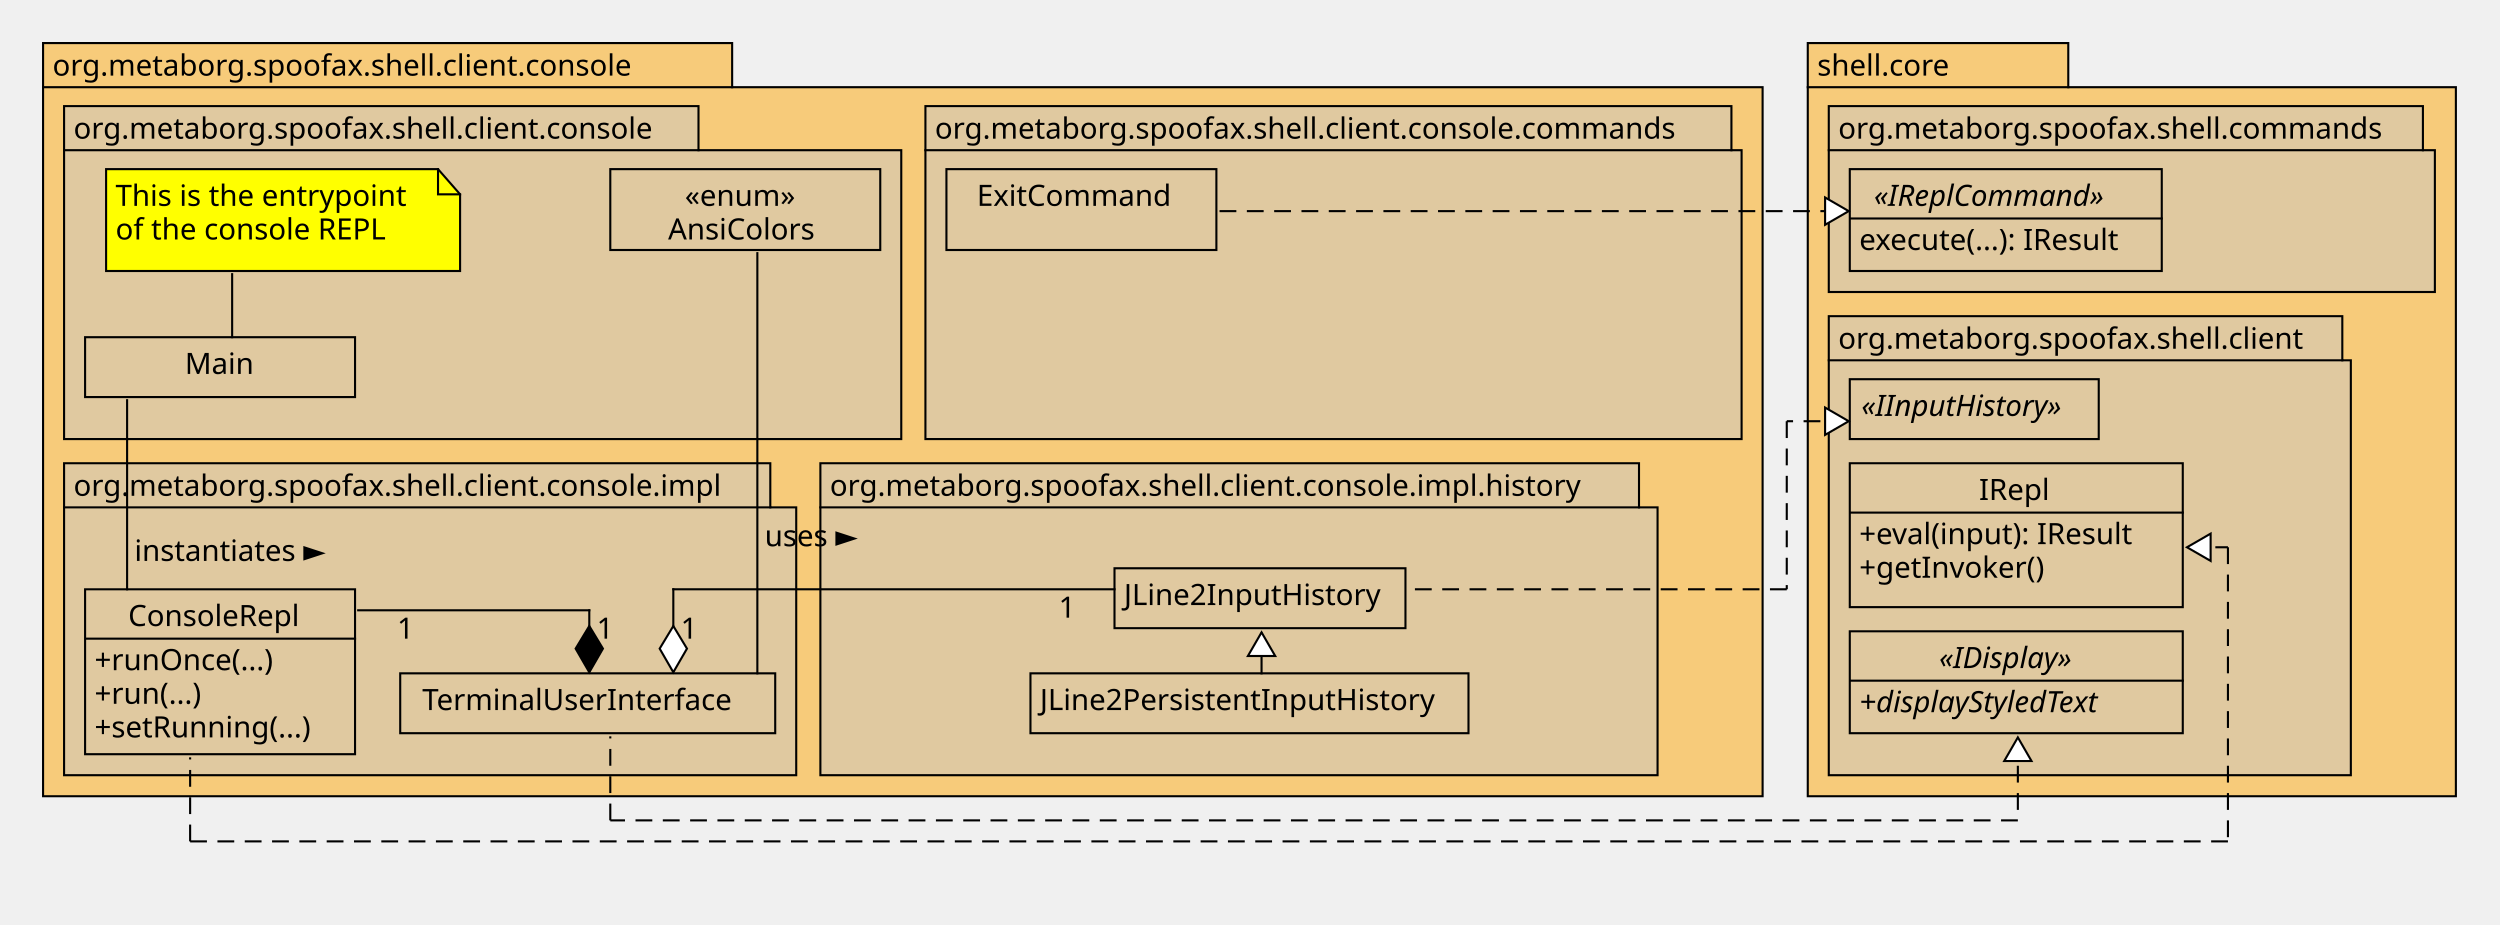
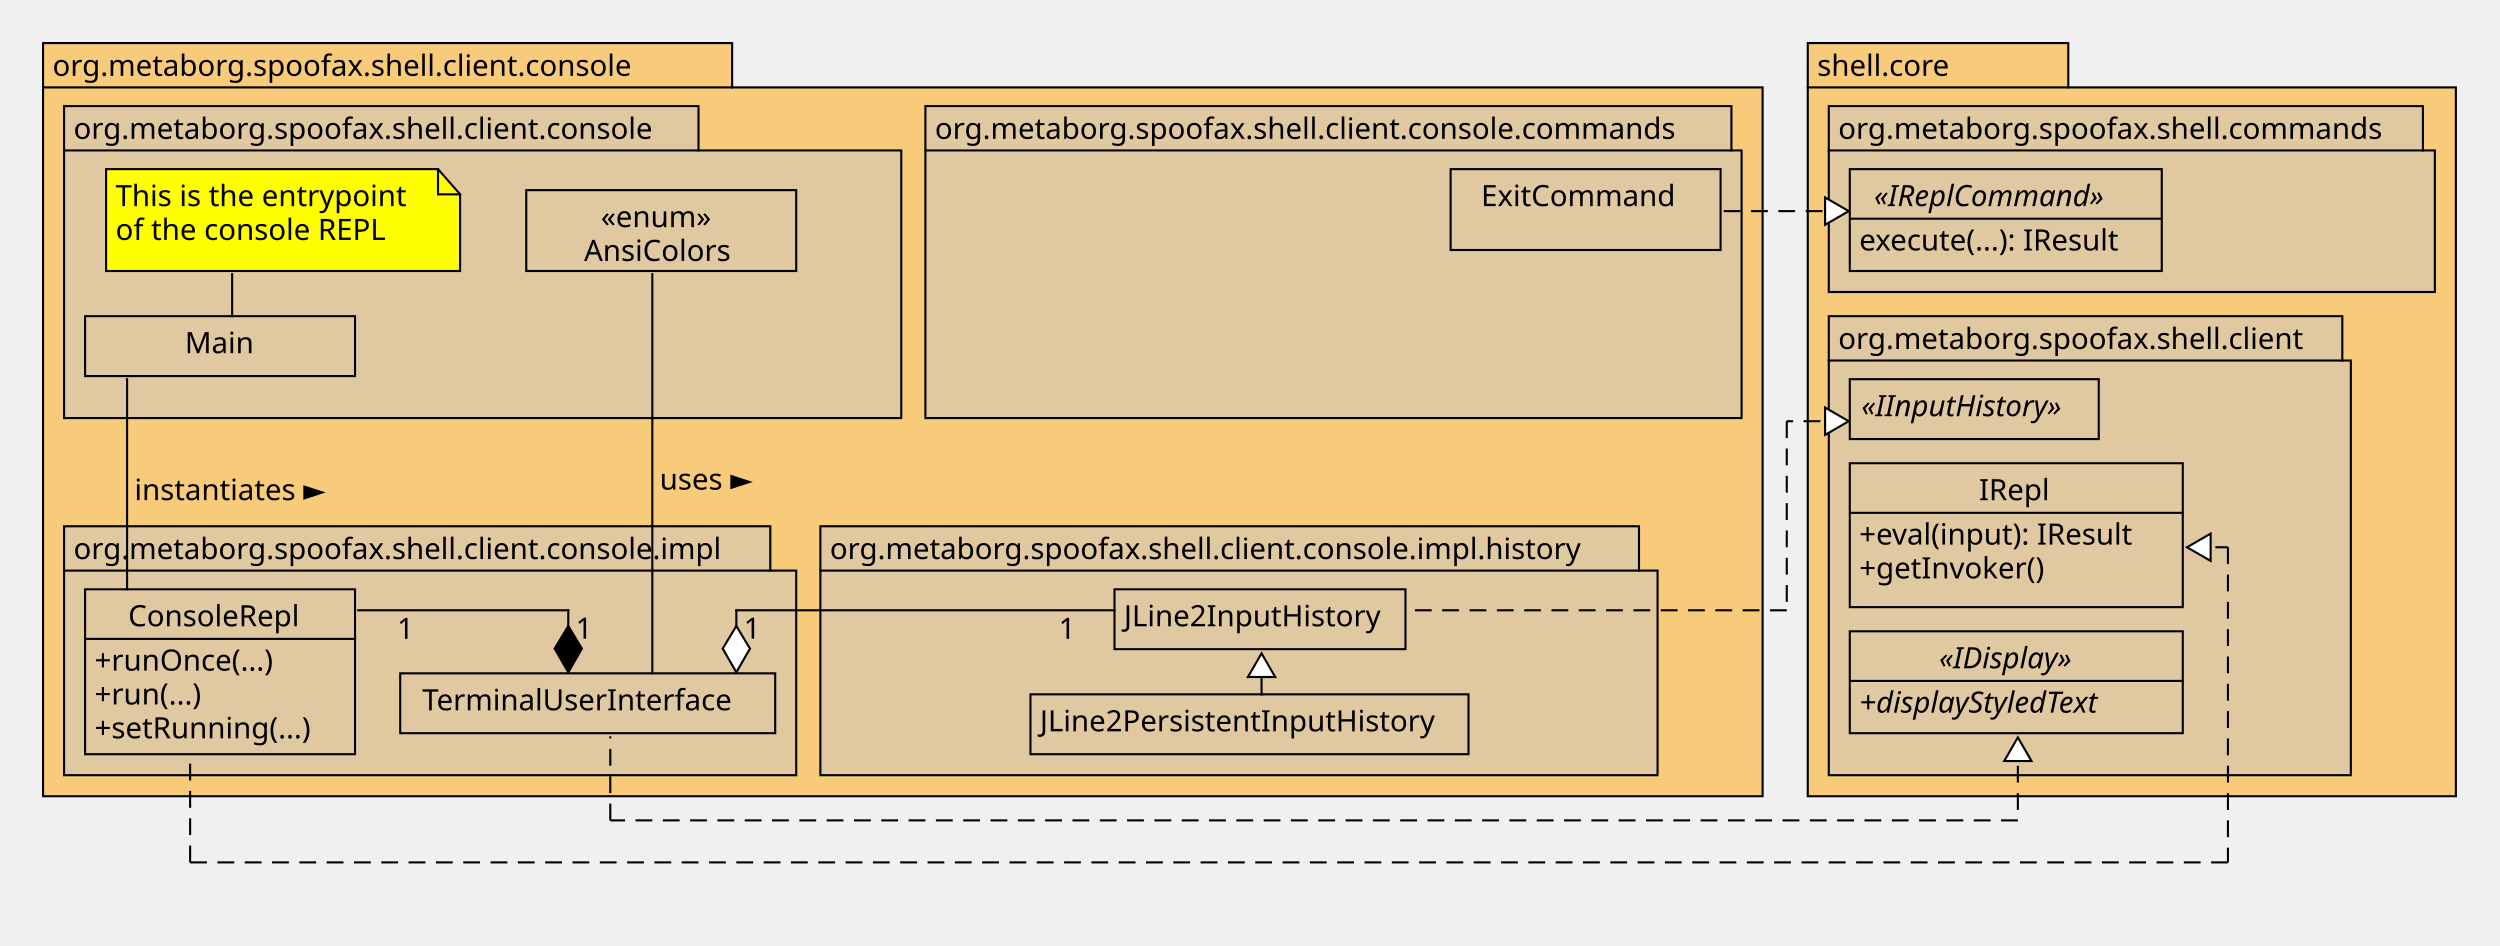
- <svg xmlns="http://www.w3.org/2000/svg" fill-opacity="1" color-rendering="auto" color-interpolation="auto" text-rendering="auto" stroke="black" stroke-linecap="square" width="1190" stroke-miterlimit="10" shape-rendering="auto" stroke-opacity="1" fill="black" stroke-dasharray="none" font-weight="normal" stroke-width="1" viewBox="190 120 1190 440" height="440" font-family="'Dialog'" font-style="normal" stroke-linejoin="miter" font-size="12px" stroke-dashoffset="0" image-rendering="auto">
+ <svg xmlns="http://www.w3.org/2000/svg" fill-opacity="1" color-rendering="auto" color-interpolation="auto" text-rendering="auto" stroke="black" stroke-linecap="square" width="1190" stroke-miterlimit="10" shape-rendering="auto" stroke-opacity="1" fill="black" stroke-dasharray="none" font-weight="normal" stroke-width="1" viewBox="190 120 1190 450" height="450" font-family="'Dialog'" font-style="normal" stroke-linejoin="miter" font-size="12px" stroke-dashoffset="0" image-rendering="auto">
  <defs id="genericDefs" />
  <g>
    <defs id="defs1">
      <clipPath clipPathUnits="userSpaceOnUse" id="clipPath1">
        <path d="M0 0 L2147483647 0 L2147483647 2147483647 L0 2147483647 L0 0 Z" />
      </clipPath>
      <clipPath clipPathUnits="userSpaceOnUse" id="clipPath2">
        <path d="M0 0 L0 360 L820 360 L820 0 Z" />
      </clipPath>
      <clipPath clipPathUnits="userSpaceOnUse" id="clipPath3">
        <path d="M0 0 L0 360 L310 360 L310 0 Z" />
      </clipPath>
      <clipPath clipPathUnits="userSpaceOnUse" id="clipPath4">
        <path d="M0 0 L0 90 L290 90 L290 0 Z" />
      </clipPath>
      <clipPath clipPathUnits="userSpaceOnUse" id="clipPath5">
        <path d="M0 0 L0 220 L250 220 L250 0 Z" />
      </clipPath>
      <clipPath clipPathUnits="userSpaceOnUse" id="clipPath6">
+         <path d="M0 0 L0 120 L400 120 L400 0 Z" />
+       </clipPath>
+       <clipPath clipPathUnits="userSpaceOnUse" id="clipPath7">
+         <path d="M0 0 L0 150 L390 150 L390 0 Z" />
+       </clipPath>
+       <clipPath clipPathUnits="userSpaceOnUse" id="clipPath8">
+         <path d="M0 0 L0 120 L350 120 L350 0 Z" />
+       </clipPath>
+       <clipPath clipPathUnits="userSpaceOnUse" id="clipPath9">
        <path d="M0 0 L0 150 L400 150 L400 0 Z" />
-       </clipPath>
-       <clipPath clipPathUnits="userSpaceOnUse" id="clipPath7">
-         <path d="M0 0 L0 160 L390 160 L390 0 Z" />
-       </clipPath>
-       <clipPath clipPathUnits="userSpaceOnUse" id="clipPath8">
-         <path d="M0 0 L0 150 L350 150 L350 0 Z" />
-       </clipPath>
-       <clipPath clipPathUnits="userSpaceOnUse" id="clipPath9">
-         <path d="M0 0 L0 160 L400 160 L400 0 Z" />
      </clipPath>
      <clipPath clipPathUnits="userSpaceOnUse" id="clipPath10">
        <path d="M0 0 L0 70 L160 70 L160 0 Z" />
      </clipPath>
      <clipPath clipPathUnits="userSpaceOnUse" id="clipPath11">
        <path d="M0 0 L0 30 L210 30 L210 0 Z" />
      </clipPath>
      <clipPath clipPathUnits="userSpaceOnUse" id="clipPath12">
        <path d="M0 0 L0 30 L140 30 L140 0 Z" />
      </clipPath>
      <clipPath clipPathUnits="userSpaceOnUse" id="clipPath13">
        <path d="M0 0 L0 40 L130 40 L130 0 Z" />
      </clipPath>
      <clipPath clipPathUnits="userSpaceOnUse" id="clipPath14">
        <path d="M0 0 L0 50 L170 50 L170 0 Z" />
      </clipPath>
      <clipPath clipPathUnits="userSpaceOnUse" id="clipPath15">
        <path d="M0 0 L0 30 L130 30 L130 0 Z" />
      </clipPath>
      <clipPath clipPathUnits="userSpaceOnUse" id="clipPath16">
        <path d="M0 0 L0 80 L130 80 L130 0 Z" />
      </clipPath>
      <clipPath clipPathUnits="userSpaceOnUse" id="clipPath17">
        <path d="M0 0 L0 30 L120 30 L120 0 Z" />
      </clipPath>
      <clipPath clipPathUnits="userSpaceOnUse" id="clipPath18">
        <path d="M0 0 L0 30 L180 30 L180 0 Z" />
      </clipPath>
      <clipPath clipPathUnits="userSpaceOnUse" id="clipPath19">
        <path d="M0 0 L0 50 L160 50 L160 0 Z" />
      </clipPath>
      <clipPath clipPathUnits="userSpaceOnUse" id="clipPath20">
        <path d="M0 0 L0 50 L150 50 L150 0 Z" />
      </clipPath>
      <clipPath clipPathUnits="userSpaceOnUse" id="clipPath21">
-         <path d="M0 0 L0 170 L1000 170 L1000 0 Z" />
+         <path d="M0 0 L0 180 L1000 180 L1000 0 Z" />
      </clipPath>
      <clipPath clipPathUnits="userSpaceOnUse" id="clipPath22">
-         <path d="M0 0 L0 110 L240 110 L240 0 Z" />
+         <path d="M0 0 L0 120 L240 120 L240 0 Z" />
      </clipPath>
      <clipPath clipPathUnits="userSpaceOnUse" id="clipPath23">
        <path d="M0 0 L0 50 L30 50 L30 0 Z" />
      </clipPath>
      <clipPath clipPathUnits="userSpaceOnUse" id="clipPath24">
-         <path d="M0 0 L0 70 L240 70 L240 0 Z" />
+         <path d="M0 0 L0 60 L210 60 L210 0 Z" />
      </clipPath>
      <clipPath clipPathUnits="userSpaceOnUse" id="clipPath25">
-         <path d="M0 0 L0 30 L330 30 L330 0 Z" />
+         <path d="M0 0 L0 30 L90 30 L90 0 Z" />
      </clipPath>
      <clipPath clipPathUnits="userSpaceOnUse" id="clipPath26">
-         <path d="M0 0 L0 120 L120 120 L120 0 Z" />
+         <path d="M0 0 L0 130 L120 130 L120 0 Z" />
      </clipPath>
      <clipPath clipPathUnits="userSpaceOnUse" id="clipPath27">
-         <path d="M0 0 L0 60 L30 60 L30 0 Z" />
+         <path d="M0 0 L0 60 L130 60 L130 0 Z" />
      </clipPath>
      <clipPath clipPathUnits="userSpaceOnUse" id="clipPath28">
-         <path d="M0 0 L0 60 L140 60 L140 0 Z" />
+         <path d="M0 0 L0 220 L70 220 L70 0 Z" />
      </clipPath>
      <clipPath clipPathUnits="userSpaceOnUse" id="clipPath29">
-         <path d="M0 0 L0 230 L70 230 L70 0 Z" />
-       </clipPath>
-       <clipPath clipPathUnits="userSpaceOnUse" id="clipPath30">
        <path d="M0 0 L0 70 L700 70 L700 0 Z" />
      </clipPath>
    </defs>
    <g fill="rgb(255,165,0)" fill-opacity="0.49" transform="translate(210,140)" stroke-opacity="0.49" stroke="rgb(255,165,0)">
-       <path d="M0.5 0.5 L328.5 0.5 L328.5 21.5 L819 21.5 L819 359 L0.5 359 Z" stroke="none" clip-path="url(#clipPath2)" />
+       <path d="M0.5 0.5 L328.5 0.5 L328.5 21.609 L819 21.609 L819 359 L0.5 359 Z" stroke="none" clip-path="url(#clipPath2)" />
    </g>
    <g transform="translate(210,140)">
-       <path fill="none" d="M0.5 0.5 L328.5 0.5 L328.5 21.5 L819 21.5 L819 359 L0.5 359 Z" clip-path="url(#clipPath2)" />
-       <path fill="none" d="M0.5 21.5 L328.5 21.5" clip-path="url(#clipPath2)" />
-       <text x="5" font-size="14px" y="16" clip-path="url(#clipPath2)" font-family="sans-serif" stroke="none" xml:space="preserve">org.metaborg.spoofax.shell.client.console</text>
+       <path fill="none" d="M0.5 0.5 L328.5 0.5 L328.5 21.609 L819 21.609 L819 359 L0.5 359 Z" clip-path="url(#clipPath2)" />
+       <path fill="none" d="M0.5 21.609 L328.5 21.609" clip-path="url(#clipPath2)" />
+       <text x="5" font-size="14px" y="16.109" clip-path="url(#clipPath2)" font-family="sans-serif" stroke="none" xml:space="preserve">org.metaborg.spoofax.shell.client.console</text>
    </g>
    <g fill="rgb(255,165,0)" fill-opacity="0.49" transform="translate(1050,140)" stroke-opacity="0.49" stroke="rgb(255,165,0)">
-       <path d="M0.5 0.5 L124.5 0.5 L124.5 21.5 L309 21.5 L309 359 L0.5 359 Z" stroke="none" clip-path="url(#clipPath3)" />
+       <path d="M0.5 0.5 L124.5 0.5 L124.5 21.609 L309 21.609 L309 359 L0.5 359 Z" stroke="none" clip-path="url(#clipPath3)" />
    </g>
    <g transform="translate(1050,140)">
-       <path fill="none" d="M0.5 0.5 L124.5 0.5 L124.5 21.5 L309 21.5 L309 359 L0.5 359 Z" clip-path="url(#clipPath3)" />
-       <path fill="none" d="M0.5 21.5 L124.5 21.5" clip-path="url(#clipPath3)" />
-       <text x="5" font-size="14px" y="16" clip-path="url(#clipPath3)" font-family="sans-serif" stroke="none" xml:space="preserve">shell.core</text>
+       <path fill="none" d="M0.5 0.5 L124.5 0.5 L124.5 21.609 L309 21.609 L309 359 L0.5 359 Z" clip-path="url(#clipPath3)" />
+       <path fill="none" d="M0.5 21.609 L124.5 21.609" clip-path="url(#clipPath3)" />
+       <text x="5" font-size="14px" y="16.109" clip-path="url(#clipPath3)" font-family="sans-serif" stroke="none" xml:space="preserve">shell.core</text>
    </g>
    <g fill="rgb(200,200,200)" fill-opacity="0.49" transform="translate(1060,170)" stroke-opacity="0.49" stroke="rgb(200,200,200)">
-       <path d="M0.5 0.5 L283.308 0.5 L283.308 21.5 L289 21.5 L289 89 L0.5 89 Z" stroke="none" clip-path="url(#clipPath4)" />
+       <path d="M0.5 0.5 L283.308 0.5 L283.308 21.609 L289 21.609 L289 89 L0.5 89 Z" stroke="none" clip-path="url(#clipPath4)" />
    </g>
    <g transform="translate(1060,170)">
-       <path fill="none" d="M0.5 0.5 L283.308 0.5 L283.308 21.5 L289 21.5 L289 89 L0.5 89 Z" clip-path="url(#clipPath4)" />
-       <path fill="none" d="M0.5 21.5 L283.308 21.5" clip-path="url(#clipPath4)" />
-       <text x="5" font-size="14px" y="16" clip-path="url(#clipPath4)" font-family="sans-serif" stroke="none" xml:space="preserve">org.metaborg.spoofax.shell.commands</text>
+       <path fill="none" d="M0.5 0.5 L283.308 0.5 L283.308 21.609 L289 21.609 L289 89 L0.5 89 Z" clip-path="url(#clipPath4)" />
+       <path fill="none" d="M0.5 21.609 L283.308 21.609" clip-path="url(#clipPath4)" />
+       <text x="5" font-size="14px" y="16.109" clip-path="url(#clipPath4)" font-family="sans-serif" stroke="none" xml:space="preserve">org.metaborg.spoofax.shell.commands</text>
    </g>
    <g fill="rgb(200,200,200)" fill-opacity="0.49" transform="translate(1060,270)" stroke-opacity="0.49" stroke="rgb(200,200,200)">
-       <path d="M0.5 0.5 L244.94 0.5 L244.94 21.5 L249 21.5 L249 219 L0.5 219 Z" stroke="none" clip-path="url(#clipPath5)" />
+       <path d="M0.5 0.5 L244.94 0.5 L244.94 21.609 L249 21.609 L249 219 L0.5 219 Z" stroke="none" clip-path="url(#clipPath5)" />
    </g>
    <g transform="translate(1060,270)">
-       <path fill="none" d="M0.5 0.5 L244.94 0.5 L244.94 21.5 L249 21.5 L249 219 L0.5 219 Z" clip-path="url(#clipPath5)" />
-       <path fill="none" d="M0.5 21.5 L244.94 21.5" clip-path="url(#clipPath5)" />
-       <text x="5" font-size="14px" y="16" clip-path="url(#clipPath5)" font-family="sans-serif" stroke="none" xml:space="preserve">org.metaborg.spoofax.shell.client</text>
-     </g>
-     <g fill="rgb(200,200,200)" fill-opacity="0.49" transform="translate(580,340)" stroke-opacity="0.49" stroke="rgb(200,200,200)">
-       <path d="M0.5 0.5 L390.168 0.5 L390.168 21.5 L399 21.5 L399 149 L0.5 149 Z" stroke="none" clip-path="url(#clipPath6)" />
-     </g>
-     <g transform="translate(580,340)">
-       <path fill="none" d="M0.5 0.5 L390.168 0.5 L390.168 21.5 L399 21.5 L399 149 L0.5 149 Z" clip-path="url(#clipPath6)" />
-       <path fill="none" d="M0.5 21.5 L390.168 21.5" clip-path="url(#clipPath6)" />
-       <text x="5" font-size="14px" y="16" clip-path="url(#clipPath6)" font-family="sans-serif" stroke="none" xml:space="preserve">org.metaborg.spoofax.shell.client.console.impl.history</text>
+       <path fill="none" d="M0.5 0.5 L244.94 0.5 L244.94 21.609 L249 21.609 L249 219 L0.5 219 Z" clip-path="url(#clipPath5)" />
+       <path fill="none" d="M0.5 21.609 L244.94 21.609" clip-path="url(#clipPath5)" />
+       <text x="5" font-size="14px" y="16.109" clip-path="url(#clipPath5)" font-family="sans-serif" stroke="none" xml:space="preserve">org.metaborg.spoofax.shell.client</text>
+     </g>
+     <g fill="rgb(200,200,200)" fill-opacity="0.49" transform="translate(580,370)" stroke-opacity="0.49" stroke="rgb(200,200,200)">
+       <path d="M0.5 0.5 L390.168 0.5 L390.168 21.609 L399 21.609 L399 119 L0.5 119 Z" stroke="none" clip-path="url(#clipPath6)" />
+     </g>
+     <g transform="translate(580,370)">
+       <path fill="none" d="M0.5 0.5 L390.168 0.5 L390.168 21.609 L399 21.609 L399 119 L0.5 119 Z" clip-path="url(#clipPath6)" />
+       <path fill="none" d="M0.5 21.609 L390.168 21.609" clip-path="url(#clipPath6)" />
+       <text x="5" font-size="14px" y="16.109" clip-path="url(#clipPath6)" font-family="sans-serif" stroke="none" xml:space="preserve">org.metaborg.spoofax.shell.client.console.impl.history</text>
    </g>
    <g fill="rgb(200,200,200)" fill-opacity="0.49" transform="translate(630,170)" stroke-opacity="0.49" stroke="rgb(200,200,200)">
-       <path d="M0.5 0.5 L384.158 0.5 L384.158 21.5 L389 21.5 L389 159 L0.5 159 Z" stroke="none" clip-path="url(#clipPath7)" />
+       <path d="M0.5 0.5 L384.158 0.5 L384.158 21.609 L389 21.609 L389 149 L0.5 149 Z" stroke="none" clip-path="url(#clipPath7)" />
    </g>
    <g transform="translate(630,170)">
-       <path fill="none" d="M0.5 0.5 L384.158 0.5 L384.158 21.5 L389 21.5 L389 159 L0.5 159 Z" clip-path="url(#clipPath7)" />
-       <path fill="none" d="M0.5 21.5 L384.158 21.5" clip-path="url(#clipPath7)" />
-       <text x="5" font-size="14px" y="16" clip-path="url(#clipPath7)" font-family="sans-serif" stroke="none" xml:space="preserve">org.metaborg.spoofax.shell.client.console.commands</text>
-     </g>
-     <g fill="rgb(200,200,200)" fill-opacity="0.49" transform="translate(220,340)" stroke-opacity="0.49" stroke="rgb(200,200,200)">
-       <path d="M0.5 0.5 L336.664 0.5 L336.664 21.5 L349 21.5 L349 149 L0.5 149 Z" stroke="none" clip-path="url(#clipPath8)" />
-     </g>
-     <g transform="translate(220,340)">
-       <path fill="none" d="M0.5 0.5 L336.664 0.5 L336.664 21.5 L349 21.5 L349 149 L0.5 149 Z" clip-path="url(#clipPath8)" />
-       <path fill="none" d="M0.5 21.5 L336.664 21.5" clip-path="url(#clipPath8)" />
-       <text x="5" font-size="14px" y="16" clip-path="url(#clipPath8)" font-family="sans-serif" stroke="none" xml:space="preserve">org.metaborg.spoofax.shell.client.console.impl</text>
+       <path fill="none" d="M0.5 0.5 L384.158 0.5 L384.158 21.609 L389 21.609 L389 149 L0.5 149 Z" clip-path="url(#clipPath7)" />
+       <path fill="none" d="M0.5 21.609 L384.158 21.609" clip-path="url(#clipPath7)" />
+       <text x="5" font-size="14px" y="16.109" clip-path="url(#clipPath7)" font-family="sans-serif" stroke="none" xml:space="preserve">org.metaborg.spoofax.shell.client.console.commands</text>
+     </g>
+     <g fill="rgb(200,200,200)" fill-opacity="0.49" transform="translate(220,370)" stroke-opacity="0.49" stroke="rgb(200,200,200)">
+       <path d="M0.5 0.5 L336.664 0.5 L336.664 21.609 L349 21.609 L349 119 L0.5 119 Z" stroke="none" clip-path="url(#clipPath8)" />
+     </g>
+     <g transform="translate(220,370)">
+       <path fill="none" d="M0.5 0.5 L336.664 0.5 L336.664 21.609 L349 21.609 L349 119 L0.5 119 Z" clip-path="url(#clipPath8)" />
+       <path fill="none" d="M0.5 21.609 L336.664 21.609" clip-path="url(#clipPath8)" />
+       <text x="5" font-size="14px" y="16.109" clip-path="url(#clipPath8)" font-family="sans-serif" stroke="none" xml:space="preserve">org.metaborg.spoofax.shell.client.console.impl</text>
    </g>
    <g fill="rgb(200,200,200)" fill-opacity="0.49" transform="translate(220,170)" stroke-opacity="0.49" stroke="rgb(200,200,200)">
-       <path d="M0.5 0.5 L302.483 0.5 L302.483 21.5 L399 21.5 L399 159 L0.5 159 Z" stroke="none" clip-path="url(#clipPath9)" />
+       <path d="M0.5 0.5 L302.483 0.5 L302.483 21.609 L399 21.609 L399 149 L0.5 149 Z" stroke="none" clip-path="url(#clipPath9)" />
    </g>
    <g transform="translate(220,170)">
-       <path fill="none" d="M0.5 0.5 L302.483 0.5 L302.483 21.5 L399 21.5 L399 159 L0.5 159 Z" clip-path="url(#clipPath9)" />
-       <path fill="none" d="M0.5 21.5 L302.483 21.5" clip-path="url(#clipPath9)" />
-       <text x="5" font-size="14px" y="16" clip-path="url(#clipPath9)" font-family="sans-serif" stroke="none" xml:space="preserve">org.metaborg.spoofax.shell.client.console</text>
+       <path fill="none" d="M0.5 0.5 L302.483 0.5 L302.483 21.609 L399 21.609 L399 149 L0.5 149 Z" clip-path="url(#clipPath9)" />
+       <path fill="none" d="M0.5 21.609 L302.483 21.609" clip-path="url(#clipPath9)" />
+       <text x="5" font-size="14px" y="16.109" clip-path="url(#clipPath9)" font-family="sans-serif" stroke="none" xml:space="preserve">org.metaborg.spoofax.shell.client.console</text>
    </g>
    <g fill="rgb(255,255,255)" fill-opacity="0" transform="translate(1070,340)" stroke-opacity="0" stroke="rgb(255,255,255)">
      <rect x="0.5" width="158.5" height="68.5" y="0.5" clip-path="url(#clipPath10)" stroke="none" />
    </g>
    <g transform="translate(1070,340)">
      <rect fill="none" x="0.5" width="158.5" height="68.5" y="0.5" clip-path="url(#clipPath10)" />
-       <text x="62" font-size="14px" y="18" clip-path="url(#clipPath10)" font-family="sans-serif" stroke="none" xml:space="preserve">IRepl</text>
-       <path fill="none" d="M1 24 L159 24" clip-path="url(#clipPath10)" />
-       <text x="5" font-size="14px" y="39" clip-path="url(#clipPath10)" font-family="sans-serif" stroke="none" xml:space="preserve">+eval(input): IResult</text>
-       <text x="5" font-size="14px" y="55" clip-path="url(#clipPath10)" font-family="sans-serif" stroke="none" xml:space="preserve">+getInvoker()</text>
-     </g>
-     <g fill="rgb(255,255,255)" fill-opacity="0" transform="translate(680,440)" stroke-opacity="0" stroke="rgb(255,255,255)">
+       <text x="62" font-size="14px" y="18.109" clip-path="url(#clipPath10)" font-family="sans-serif" stroke="none" xml:space="preserve">IRepl</text>
+       <path fill="none" d="M1 24.109 L159 24.109" clip-path="url(#clipPath10)" />
+       <text x="5" font-size="14px" y="39.219" clip-path="url(#clipPath10)" font-family="sans-serif" stroke="none" xml:space="preserve">+eval(input): IResult</text>
+       <text x="5" font-size="14px" y="55.328" clip-path="url(#clipPath10)" font-family="sans-serif" stroke="none" xml:space="preserve">+getInvoker()</text>
+     </g>
+     <g fill="rgb(255,255,255)" fill-opacity="0" transform="translate(680,450)" stroke-opacity="0" stroke="rgb(255,255,255)">
      <rect x="0.5" width="208.5" height="28.5" y="0.5" clip-path="url(#clipPath11)" stroke="none" />
    </g>
-     <g transform="translate(680,440)">
+     <g transform="translate(680,450)">
      <rect fill="none" x="0.5" width="208.5" height="28.5" y="0.5" clip-path="url(#clipPath11)" />
-       <text x="5" font-size="14px" y="18" clip-path="url(#clipPath11)" font-family="sans-serif" stroke="none" xml:space="preserve">JLine2PersistentInputHistory</text>
-     </g>
-     <g fill="rgb(255,255,255)" fill-opacity="0" transform="translate(720,390)" stroke-opacity="0" stroke="rgb(255,255,255)">
+       <text x="5" font-size="14px" y="18.109" clip-path="url(#clipPath11)" font-family="sans-serif" stroke="none" xml:space="preserve">JLine2PersistentInputHistory</text>
+     </g>
+     <g fill="rgb(255,255,255)" fill-opacity="0" transform="translate(720,400)" stroke-opacity="0" stroke="rgb(255,255,255)">
      <rect x="0.5" width="138.5" height="28.5" y="0.5" clip-path="url(#clipPath12)" stroke="none" />
    </g>
-     <g transform="translate(720,390)">
+     <g transform="translate(720,400)">
      <rect fill="none" x="0.5" width="138.5" height="28.5" y="0.5" clip-path="url(#clipPath12)" />
-       <text x="5" font-size="14px" y="18" clip-path="url(#clipPath12)" font-family="sans-serif" stroke="none" xml:space="preserve">JLine2InputHistory</text>
-     </g>
-     <g fill="rgb(255,255,255)" fill-opacity="0" transform="translate(640,200)" stroke-opacity="0" stroke="rgb(255,255,255)">
+       <text x="5" font-size="14px" y="18.109" clip-path="url(#clipPath12)" font-family="sans-serif" stroke="none" xml:space="preserve">JLine2InputHistory</text>
+     </g>
+     <g fill="rgb(255,255,255)" fill-opacity="0" transform="translate(880,200)" stroke-opacity="0" stroke="rgb(255,255,255)">
      <rect x="0.5" width="128.5" height="38.5" y="0.5" clip-path="url(#clipPath13)" stroke="none" />
    </g>
-     <g transform="translate(640,200)">
+     <g transform="translate(880,200)">
      <rect fill="none" x="0.5" width="128.5" height="38.5" y="0.5" clip-path="url(#clipPath13)" />
-       <text x="15" font-size="14px" y="18" clip-path="url(#clipPath13)" font-family="sans-serif" stroke="none" xml:space="preserve">ExitCommand</text>
+       <text x="15" font-size="14px" y="18.109" clip-path="url(#clipPath13)" font-family="sans-serif" stroke="none" xml:space="preserve">ExitCommand</text>
    </g>
    <g fill="yellow" transform="translate(240,200)" stroke="yellow">
      <path d="M0.5 0.5 L158.5 0.5 L169 12.5 L169 49 L0.5 49 Z" stroke="none" clip-path="url(#clipPath14)" />
      <path fill="none" d="M0.5 0.5 L158.5 0.5 L169 12.5 L169 49 L0.5 49 Z" clip-path="url(#clipPath14)" stroke="black" />
      <path fill="none" d="M158.5 0.5 L158.5 12.5 L169 12.5" clip-path="url(#clipPath14)" stroke="black" />
    </g>
    <g font-family="sans-serif" font-size="14px" transform="translate(240,200)">
-       <text x="5" xml:space="preserve" y="18" clip-path="url(#clipPath14)" stroke="none">This is the entrypoint</text>
-       <text x="5" xml:space="preserve" y="34" clip-path="url(#clipPath14)" stroke="none">of the console REPL</text>
-     </g>
-     <g fill="rgb(255,255,255)" fill-opacity="0" transform="translate(230,280)" stroke-opacity="0" stroke="rgb(255,255,255)">
+       <text x="5" xml:space="preserve" y="18.109" clip-path="url(#clipPath14)" stroke="none">This is the entrypoint</text>
+       <text x="5" xml:space="preserve" y="34.219" clip-path="url(#clipPath14)" stroke="none">of the console REPL</text>
+     </g>
+     <g fill="rgb(255,255,255)" fill-opacity="0" transform="translate(230,270)" stroke-opacity="0" stroke="rgb(255,255,255)">
      <rect x="0.5" width="128.5" height="28.5" y="0.5" clip-path="url(#clipPath15)" stroke="none" />
    </g>
-     <g transform="translate(230,280)">
+     <g transform="translate(230,270)">
      <rect fill="none" x="0.5" width="128.5" height="28.5" y="0.5" clip-path="url(#clipPath15)" />
-       <text x="48" font-size="14px" y="18" clip-path="url(#clipPath15)" font-family="sans-serif" stroke="none" xml:space="preserve">Main</text>
-     </g>
-     <g fill="rgb(255,255,255)" fill-opacity="0" transform="translate(480,200)" stroke-opacity="0" stroke="rgb(255,255,255)">
+       <text x="48" font-size="14px" y="18.109" clip-path="url(#clipPath15)" font-family="sans-serif" stroke="none" xml:space="preserve">Main</text>
+     </g>
+     <g fill="rgb(255,255,255)" fill-opacity="0" transform="translate(440,210)" stroke-opacity="0" stroke="rgb(255,255,255)">
      <rect x="0.5" width="128.5" height="38.5" y="0.5" clip-path="url(#clipPath13)" stroke="none" />
    </g>
-     <g transform="translate(480,200)">
+     <g transform="translate(440,210)">
      <rect fill="none" x="0.5" width="128.5" height="38.5" y="0.5" clip-path="url(#clipPath13)" />
-       <text x="36" font-size="14px" y="18" clip-path="url(#clipPath13)" font-family="sans-serif" stroke="none" xml:space="preserve">«enum»</text>
-       <text x="28" font-size="14px" y="34" clip-path="url(#clipPath13)" font-family="sans-serif" stroke="none" xml:space="preserve">AnsiColors</text>
+       <text x="36" font-size="14px" y="18.109" clip-path="url(#clipPath13)" font-family="sans-serif" stroke="none" xml:space="preserve">«enum»</text>
+       <text x="28" font-size="14px" y="34.219" clip-path="url(#clipPath13)" font-family="sans-serif" stroke="none" xml:space="preserve">AnsiColors</text>
    </g>
    <g fill="rgb(255,255,255)" fill-opacity="0" transform="translate(230,400)" stroke-opacity="0" stroke="rgb(255,255,255)">
      <rect x="0.5" width="128.5" height="78.5" y="0.5" clip-path="url(#clipPath16)" stroke="none" />
    </g>
    <g transform="translate(230,400)">
      <rect fill="none" x="0.5" width="128.5" height="78.5" y="0.5" clip-path="url(#clipPath16)" />
-       <text x="21" font-size="14px" y="18" clip-path="url(#clipPath16)" font-family="sans-serif" stroke="none" xml:space="preserve">ConsoleRepl</text>
-       <path fill="none" d="M1 24 L129 24" clip-path="url(#clipPath16)" />
-       <text x="5" font-size="14px" y="39" clip-path="url(#clipPath16)" font-family="sans-serif" stroke="none" xml:space="preserve">+runOnce(...)</text>
-       <text x="5" font-size="14px" y="55" clip-path="url(#clipPath16)" font-family="sans-serif" stroke="none" xml:space="preserve">+run(...)</text>
-       <text x="5" font-size="14px" y="71" clip-path="url(#clipPath16)" font-family="sans-serif" stroke="none" xml:space="preserve">+setRunning(...)</text>
+       <text x="21" font-size="14px" y="18.109" clip-path="url(#clipPath16)" font-family="sans-serif" stroke="none" xml:space="preserve">ConsoleRepl</text>
+       <path fill="none" d="M1 24.109 L129 24.109" clip-path="url(#clipPath16)" />
+       <text x="5" font-size="14px" y="39.219" clip-path="url(#clipPath16)" font-family="sans-serif" stroke="none" xml:space="preserve">+runOnce(...)</text>
+       <text x="5" font-size="14px" y="55.328" clip-path="url(#clipPath16)" font-family="sans-serif" stroke="none" xml:space="preserve">+run(...)</text>
+       <text x="5" font-size="14px" y="71.438" clip-path="url(#clipPath16)" font-family="sans-serif" stroke="none" xml:space="preserve">+setRunning(...)</text>
    </g>
    <g fill="rgb(255,255,255)" fill-opacity="0" transform="translate(1070,300)" stroke-opacity="0" stroke="rgb(255,255,255)">
      <rect x="0.5" width="118.5" height="28.5" y="0.5" clip-path="url(#clipPath17)" stroke="none" />
    </g>
    <g transform="translate(1070,300)">
      <rect fill="none" x="0.5" width="118.5" height="28.5" y="0.5" clip-path="url(#clipPath17)" />
-       <text x="6" font-size="14px" y="18" clip-path="url(#clipPath17)" font-family="sans-serif" font-style="italic" stroke="none" xml:space="preserve">«IInputHistory»</text>
+       <text x="6" font-size="14px" y="18.109" clip-path="url(#clipPath17)" font-family="sans-serif" font-style="italic" stroke="none" xml:space="preserve">«IInputHistory»</text>
    </g>
    <g fill="rgb(255,255,255)" fill-opacity="0" transform="translate(380,440)" stroke-opacity="0" stroke="rgb(255,255,255)">
      <rect x="0.5" width="178.5" height="28.5" y="0.5" clip-path="url(#clipPath18)" stroke="none" />
    </g>
    <g transform="translate(380,440)">
      <rect fill="none" x="0.5" width="178.5" height="28.5" y="0.5" clip-path="url(#clipPath18)" />
-       <text x="11" font-size="14px" y="18" clip-path="url(#clipPath18)" font-family="sans-serif" stroke="none" xml:space="preserve">TerminalUserInterface</text>
+       <text x="11" font-size="14px" y="18.109" clip-path="url(#clipPath18)" font-family="sans-serif" stroke="none" xml:space="preserve">TerminalUserInterface</text>
    </g>
    <g fill="rgb(255,255,255)" fill-opacity="0" transform="translate(1070,420)" stroke-opacity="0" stroke="rgb(255,255,255)">
      <rect x="0.5" width="158.5" height="48.5" y="0.5" clip-path="url(#clipPath19)" stroke="none" />
    </g>
    <g transform="translate(1070,420)">
      <rect fill="none" x="0.5" width="158.5" height="48.5" y="0.5" clip-path="url(#clipPath19)" />
-       <text x="43" font-size="14px" y="18" clip-path="url(#clipPath19)" font-family="sans-serif" font-style="italic" stroke="none" xml:space="preserve">«IDisplay»</text>
-       <path fill="none" d="M1 24 L159 24" clip-path="url(#clipPath19)" />
-       <text x="5" font-size="14px" y="39" clip-path="url(#clipPath19)" font-family="sans-serif" font-style="italic" stroke="none" xml:space="preserve">+displayStyledText</text>
+       <text x="43" font-size="14px" y="18.109" clip-path="url(#clipPath19)" font-family="sans-serif" font-style="italic" stroke="none" xml:space="preserve">«IDisplay»</text>
+       <path fill="none" d="M1 24.109 L159 24.109" clip-path="url(#clipPath19)" />
+       <text x="5" font-size="14px" y="39.219" clip-path="url(#clipPath19)" font-family="sans-serif" font-style="italic" stroke="none" xml:space="preserve">+displayStyledText</text>
    </g>
    <g fill="rgb(255,255,255)" fill-opacity="0" transform="translate(1070,200)" stroke-opacity="0" stroke="rgb(255,255,255)">
      <rect x="0.5" width="148.5" height="48.5" y="0.5" clip-path="url(#clipPath20)" stroke="none" />
    </g>
    <g transform="translate(1070,200)">
      <rect fill="none" x="0.5" width="148.5" height="48.5" y="0.5" clip-path="url(#clipPath20)" />
-       <text x="12" font-size="14px" y="18" clip-path="url(#clipPath20)" font-family="sans-serif" font-style="italic" stroke="none" xml:space="preserve">«IReplCommand»</text>
-       <path fill="none" d="M1 24 L149 24" clip-path="url(#clipPath20)" />
-       <text x="5" font-size="14px" y="39" clip-path="url(#clipPath20)" font-family="sans-serif" stroke="none" xml:space="preserve">execute(...): IResult</text>
+       <text x="12" font-size="14px" y="18.109" clip-path="url(#clipPath20)" font-family="sans-serif" font-style="italic" stroke="none" xml:space="preserve">«IReplCommand»</text>
+       <path fill="none" d="M1 24.109 L149 24.109" clip-path="url(#clipPath20)" />
+       <text x="5" font-size="14px" y="39.219" clip-path="url(#clipPath20)" font-family="sans-serif" stroke="none" xml:space="preserve">execute(...): IResult</text>
    </g>
    <g stroke-dasharray="8,5" stroke-miterlimit="5" transform="translate(270,370)" stroke-linecap="butt">
      <path fill="none" d="M961.5 10.5 L980.5 10.5" clip-path="url(#clipPath21)" />
-       <path fill="none" d="M980.5 10.5 L980.5 150.5" clip-path="url(#clipPath21)" />
-       <path fill="none" d="M980.5 150.5 L10.5 150.5" clip-path="url(#clipPath21)" />
-       <path fill="none" d="M10.5 150.5 L10.5 110.5" clip-path="url(#clipPath21)" />
+       <path fill="none" d="M980.5 10.5 L980.5 160.5" clip-path="url(#clipPath21)" />
+       <path fill="none" d="M980.5 160.5 L10.5 160.5" clip-path="url(#clipPath21)" />
+       <path fill="none" d="M10.5 160.5 L10.5 110.5" clip-path="url(#clipPath21)" />
      <path fill="white" d="M972.258 17 L961 10.5 L972.258 4 Z" clip-path="url(#clipPath21)" stroke="none" />
      <path fill="none" stroke-miterlimit="10" stroke-dasharray="none" d="M972.258 17 L961 10.5 L972.258 4 Z" clip-path="url(#clipPath21)" stroke-linecap="square" />
    </g>
    <g stroke-dasharray="8,5" stroke-miterlimit="5" transform="translate(850,310)" stroke-linecap="butt">
      <path fill="none" d="M219.5 10.5 L190.5 10.5" clip-path="url(#clipPath22)" />
-       <path fill="none" d="M190.5 10.5 L190.5 90.5" clip-path="url(#clipPath22)" />
-       <path fill="none" d="M190.5 90.5 L10.5 90.5" clip-path="url(#clipPath22)" />
+       <path fill="none" d="M190.5 10.5 L190.5 100.5" clip-path="url(#clipPath22)" />
+       <path fill="none" d="M190.5 100.5 L10.5 100.5" clip-path="url(#clipPath22)" />
      <path fill="white" d="M208.742 4 L220 10.5 L208.742 17 Z" clip-path="url(#clipPath22)" stroke="none" />
      <path fill="none" stroke-miterlimit="10" stroke-dasharray="none" d="M208.742 4 L220 10.5 L208.742 17 Z" clip-path="url(#clipPath22)" stroke-linecap="square" />
    </g>
-     <g transform="translate(780,410)">
+     <g transform="translate(780,420)">
      <path fill="none" d="M10.5 11.5 L10.5 30.5" clip-path="url(#clipPath23)" />
      <path fill="white" d="M4 22.258 L10.5 11 L17 22.258 Z" clip-path="url(#clipPath23)" stroke="none" />
      <path fill="none" d="M4 22.258 L10.5 11 L17 22.258 Z" clip-path="url(#clipPath23)" />
    </g>
-     <g transform="translate(500,390)">
-       <path fill="none" d="M10.5 49.5 L10.5 10.5" clip-path="url(#clipPath24)" />
-       <path fill="none" d="M10.5 10.5 L220.5 10.5" clip-path="url(#clipPath24)" />
-       <path fill="white" d="M17 38.742 L10.5 50 L4 38.742 L10.5 27.983 Z" clip-path="url(#clipPath24)" stroke="none" />
-       <path fill="none" d="M17 38.742 L10.5 50 L4 38.742 L10.5 27.983 Z" clip-path="url(#clipPath24)" />
-       <text x="14" font-size="14px" y="34" clip-path="url(#clipPath24)" font-family="sans-serif" stroke="none" xml:space="preserve">1</text>
-       <text x="193.922" font-size="14px" y="24" clip-path="url(#clipPath24)" font-family="sans-serif" stroke="none" xml:space="preserve">1</text>
-     </g>
-     <g stroke-dasharray="8,5" stroke-miterlimit="5" transform="translate(760,210)" stroke-linecap="butt">
-       <path fill="none" d="M10.5 10.5 L309.5 10.5" clip-path="url(#clipPath25)" />
-       <path fill="white" d="M298.742 17 L310 10.5 L298.742 4 Z" clip-path="url(#clipPath25)" stroke="none" />
-       <path fill="none" stroke-miterlimit="10" stroke-dasharray="none" d="M298.742 17 L310 10.5 L298.742 4 Z" clip-path="url(#clipPath25)" stroke-linecap="square" />
-     </g>
-     <g transform="translate(240,300)">
-       <path fill="none" d="M10.5 100.5 L10.5 10.5" clip-path="url(#clipPath26)" />
-       <text x="14" font-size="14px" y="87" clip-path="url(#clipPath26)" font-family="sans-serif" stroke="none" xml:space="preserve">instantiates ►</text>
+     <g transform="translate(530,400)">
+       <path fill="none" d="M10.5 39.5 L10.5 10.5" clip-path="url(#clipPath24)" />
+       <path fill="none" d="M10.5 10.5 L190.5 10.5" clip-path="url(#clipPath24)" />
+       <path fill="white" d="M17 28.742 L10.5 40 L4 28.742 L10.5 17.983 Z" clip-path="url(#clipPath24)" stroke="none" />
+       <path fill="none" d="M17 28.742 L10.5 40 L4 28.742 L10.5 17.983 Z" clip-path="url(#clipPath24)" />
+       <text x="14" font-size="14px" y="24" clip-path="url(#clipPath24)" font-family="sans-serif" stroke="none" xml:space="preserve">1</text>
+       <text x="163.922" font-size="14px" y="24.109" clip-path="url(#clipPath24)" font-family="sans-serif" stroke="none" xml:space="preserve">1</text>
+     </g>
+     <g stroke-dasharray="8,5" stroke-miterlimit="5" transform="translate(1000,210)" stroke-linecap="butt">
+       <path fill="none" d="M10.5 10.5 L69.5 10.5" clip-path="url(#clipPath25)" />
+       <path fill="white" d="M58.742 17 L70 10.5 L58.742 4 Z" clip-path="url(#clipPath25)" stroke="none" />
+       <path fill="none" stroke-miterlimit="10" stroke-dasharray="none" d="M58.742 17 L70 10.5 L58.742 4 Z" clip-path="url(#clipPath25)" stroke-linecap="square" />
+     </g>
+     <g transform="translate(240,290)">
+       <path fill="none" d="M10.5 110.5 L10.5 10.5" clip-path="url(#clipPath26)" />
+       <text x="14" font-size="14px" y="68.055" clip-path="url(#clipPath26)" font-family="sans-serif" stroke="none" xml:space="preserve">instantiates ►</text>
    </g>
    <g transform="translate(290,240)">
-       <path fill="none" d="M10.5 40.5 L10.5 10.5" clip-path="url(#clipPath27)" />
+       <path fill="none" d="M10.5 30.5 L10.5 10.5" clip-path="url(#clipPath23)" />
    </g>
    <g transform="translate(350,400)">
-       <path fill="none" d="M120.5 39.5 L120.5 10.5" clip-path="url(#clipPath28)" />
-       <path fill="none" d="M120.5 10.5 L10.5 10.5" clip-path="url(#clipPath28)" />
-       <path d="M127 28.742 L120.5 40 L114 28.742 L120.5 17.983 Z" clip-path="url(#clipPath28)" stroke="none" />
-       <path fill="none" d="M127 28.742 L120.5 40 L114 28.742 L120.5 17.983 Z" clip-path="url(#clipPath28)" />
-       <text x="124" font-size="14px" y="24" clip-path="url(#clipPath28)" font-family="sans-serif" stroke="none" xml:space="preserve">1</text>
-       <text x="29" font-size="14px" y="24" clip-path="url(#clipPath28)" font-family="sans-serif" stroke="none" xml:space="preserve">1</text>
-     </g>
-     <g transform="translate(540,230)">
-       <path fill="none" d="M10.5 210.5 L10.5 10.5" clip-path="url(#clipPath29)" />
-       <text x="14" font-size="14px" y="150" clip-path="url(#clipPath29)" font-family="sans-serif" stroke="none" xml:space="preserve">uses ►</text>
+       <path fill="none" d="M110.5 39.5 L110.5 10.5" clip-path="url(#clipPath27)" />
+       <path fill="none" d="M110.5 10.5 L10.5 10.5" clip-path="url(#clipPath27)" />
+       <path d="M117 28.742 L110.5 40 L104 28.742 L110.5 17.983 Z" clip-path="url(#clipPath27)" stroke="none" />
+       <path fill="none" d="M117 28.742 L110.5 40 L104 28.742 L110.5 17.983 Z" clip-path="url(#clipPath27)" />
+       <text x="114" font-size="14px" y="24" clip-path="url(#clipPath27)" font-family="sans-serif" stroke="none" xml:space="preserve">1</text>
+       <text x="29" font-size="14px" y="24.109" clip-path="url(#clipPath27)" font-family="sans-serif" stroke="none" xml:space="preserve">1</text>
+     </g>
+     <g transform="translate(490,240)">
+       <path fill="none" d="M10.5 200.5 L10.5 10.5" clip-path="url(#clipPath28)" />
+       <text x="14" font-size="14px" y="113.055" clip-path="url(#clipPath28)" font-family="sans-serif" stroke="none" xml:space="preserve">uses ►</text>
    </g>
    <g stroke-dasharray="8,5" stroke-miterlimit="5" transform="translate(470,460)" stroke-linecap="butt">
-       <path fill="none" d="M680.5 11.5 L680.5 50.5" clip-path="url(#clipPath30)" />
-       <path fill="none" d="M680.5 50.5 L10.5 50.5" clip-path="url(#clipPath30)" />
-       <path fill="none" d="M10.5 50.5 L10.5 10.5" clip-path="url(#clipPath30)" />
-       <path fill="white" d="M674 22.258 L680.5 11 L687 22.258 Z" clip-path="url(#clipPath30)" stroke="none" />
-       <path fill="none" stroke-miterlimit="10" stroke-dasharray="none" d="M674 22.258 L680.5 11 L687 22.258 Z" clip-path="url(#clipPath30)" stroke-linecap="square" />
+       <path fill="none" d="M680.5 11.5 L680.5 50.5" clip-path="url(#clipPath29)" />
+       <path fill="none" d="M680.5 50.5 L10.5 50.5" clip-path="url(#clipPath29)" />
+       <path fill="none" d="M10.5 50.5 L10.5 10.5" clip-path="url(#clipPath29)" />
+       <path fill="white" d="M674 22.258 L680.5 11 L687 22.258 Z" clip-path="url(#clipPath29)" stroke="none" />
+       <path fill="none" stroke-miterlimit="10" stroke-dasharray="none" d="M674 22.258 L680.5 11 L687 22.258 Z" clip-path="url(#clipPath29)" stroke-linecap="square" />
    </g>
  </g>
</svg>
